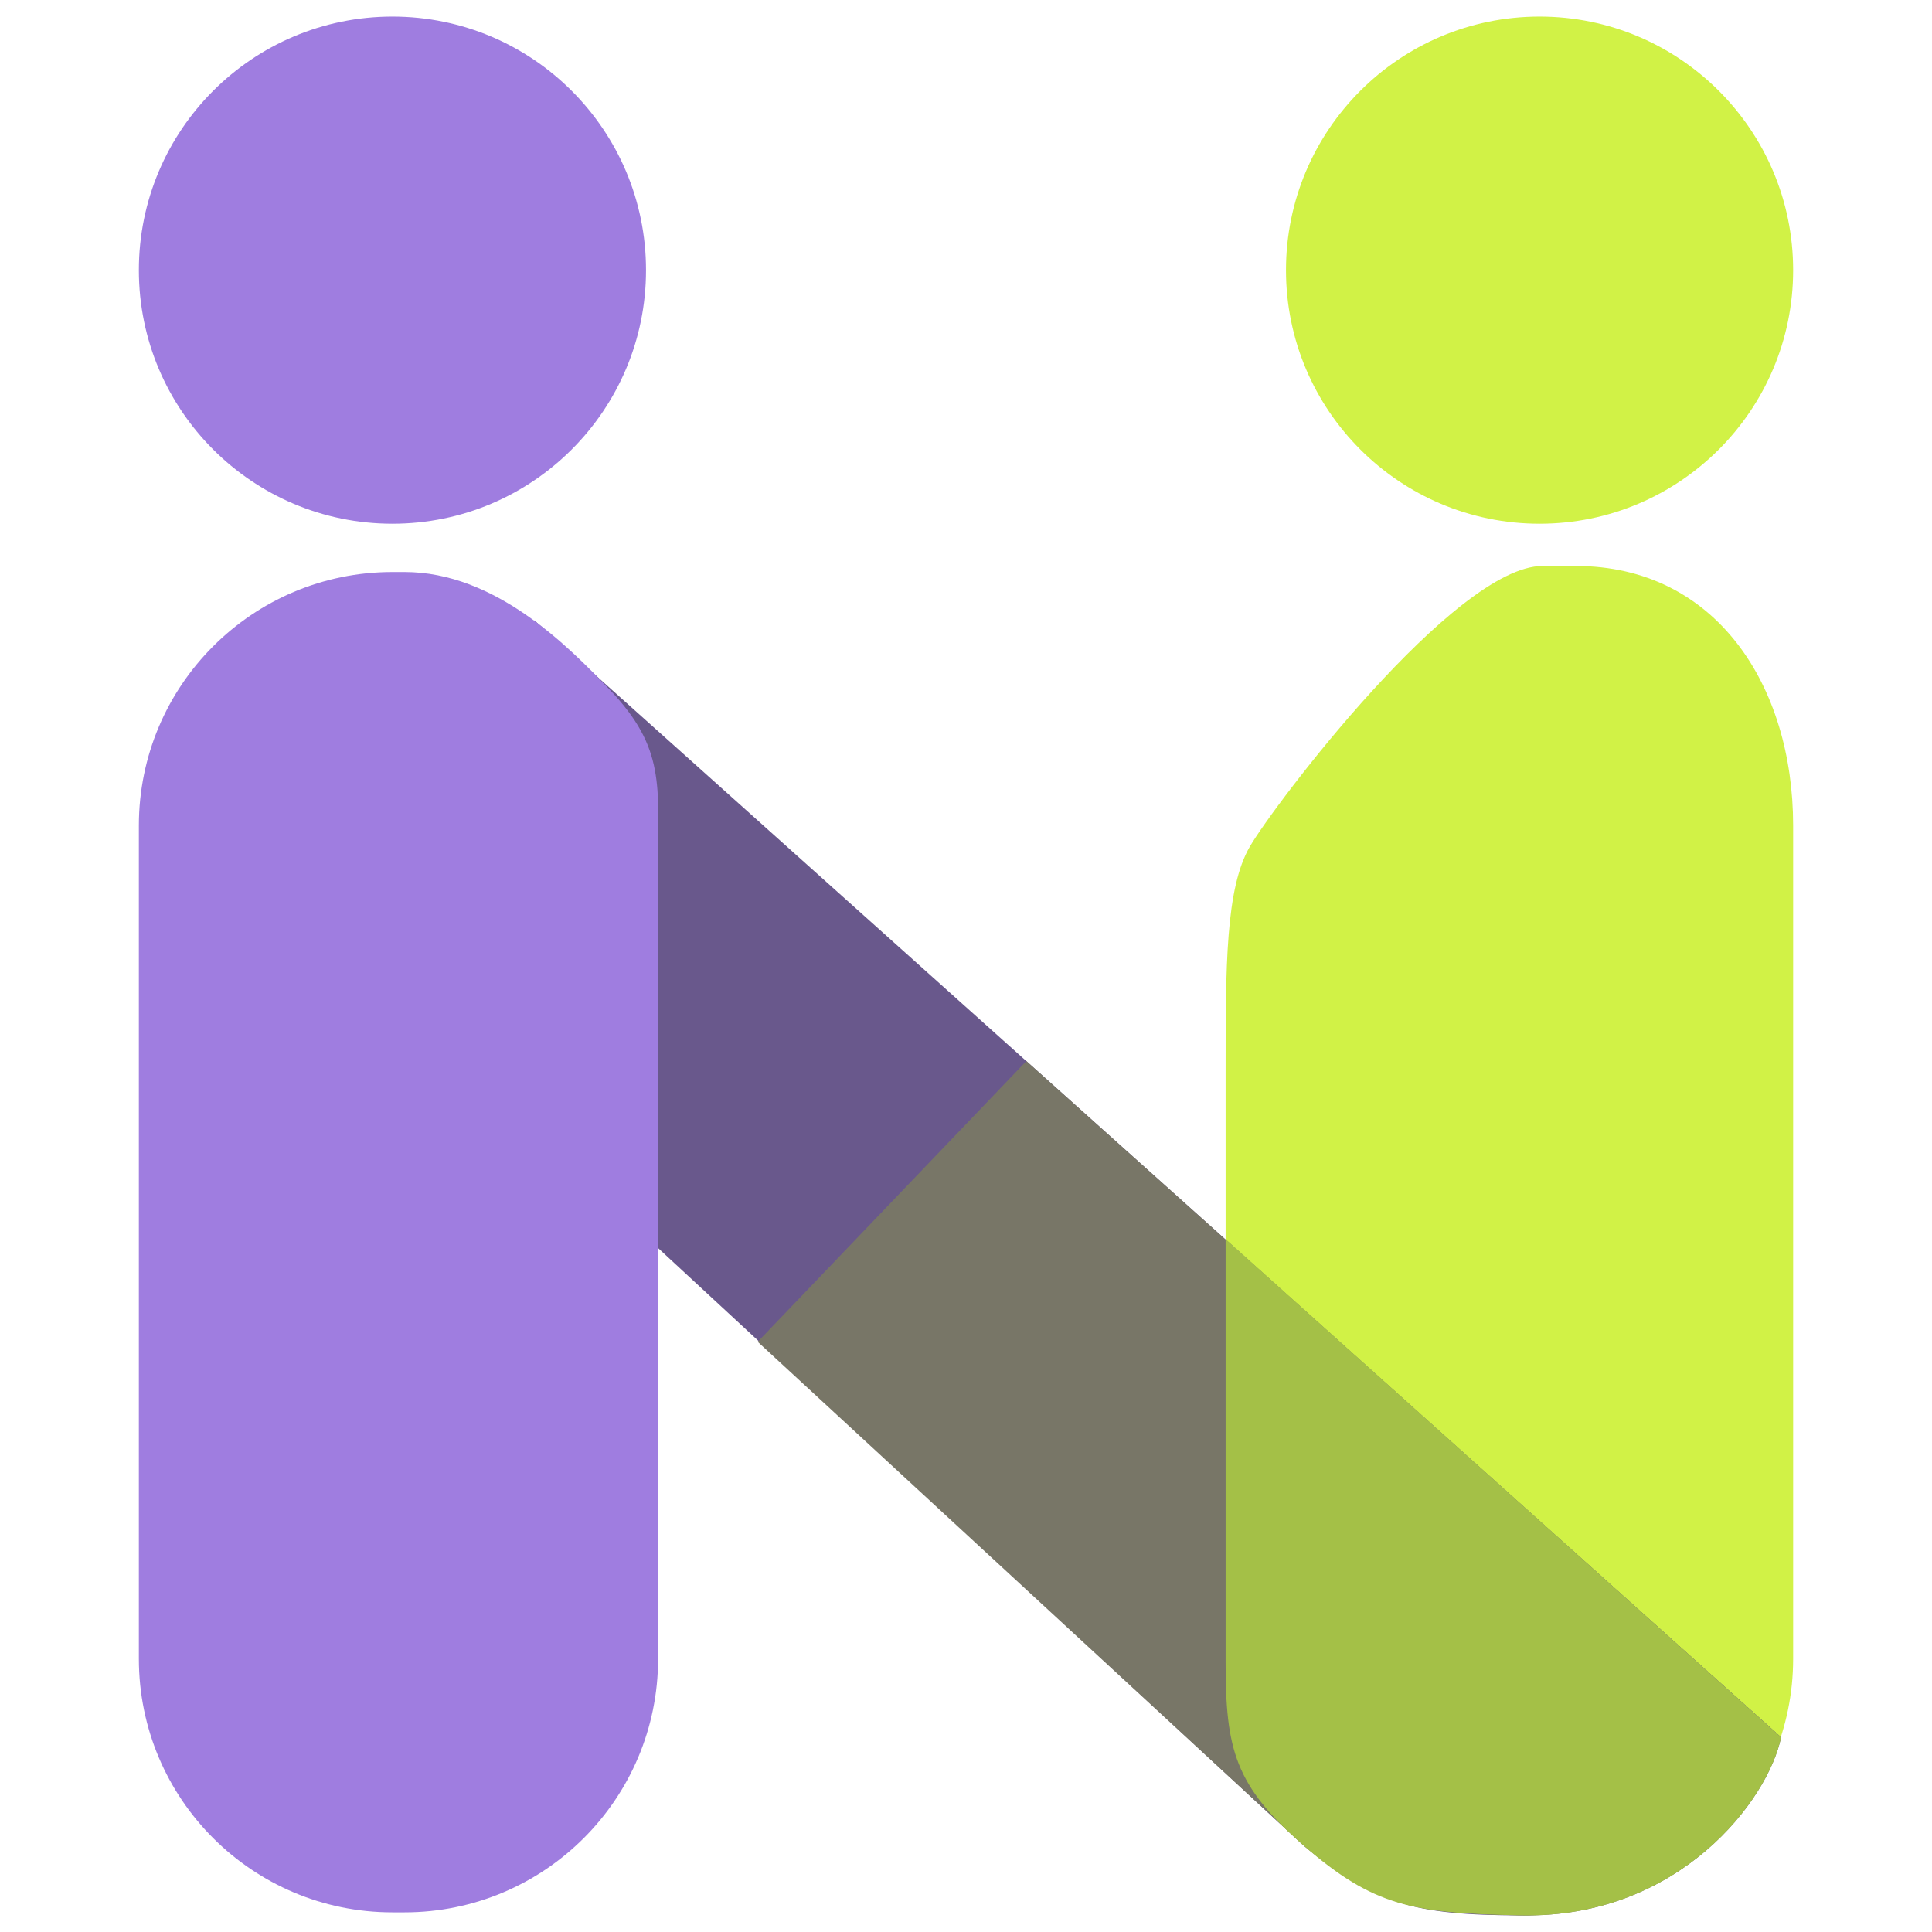
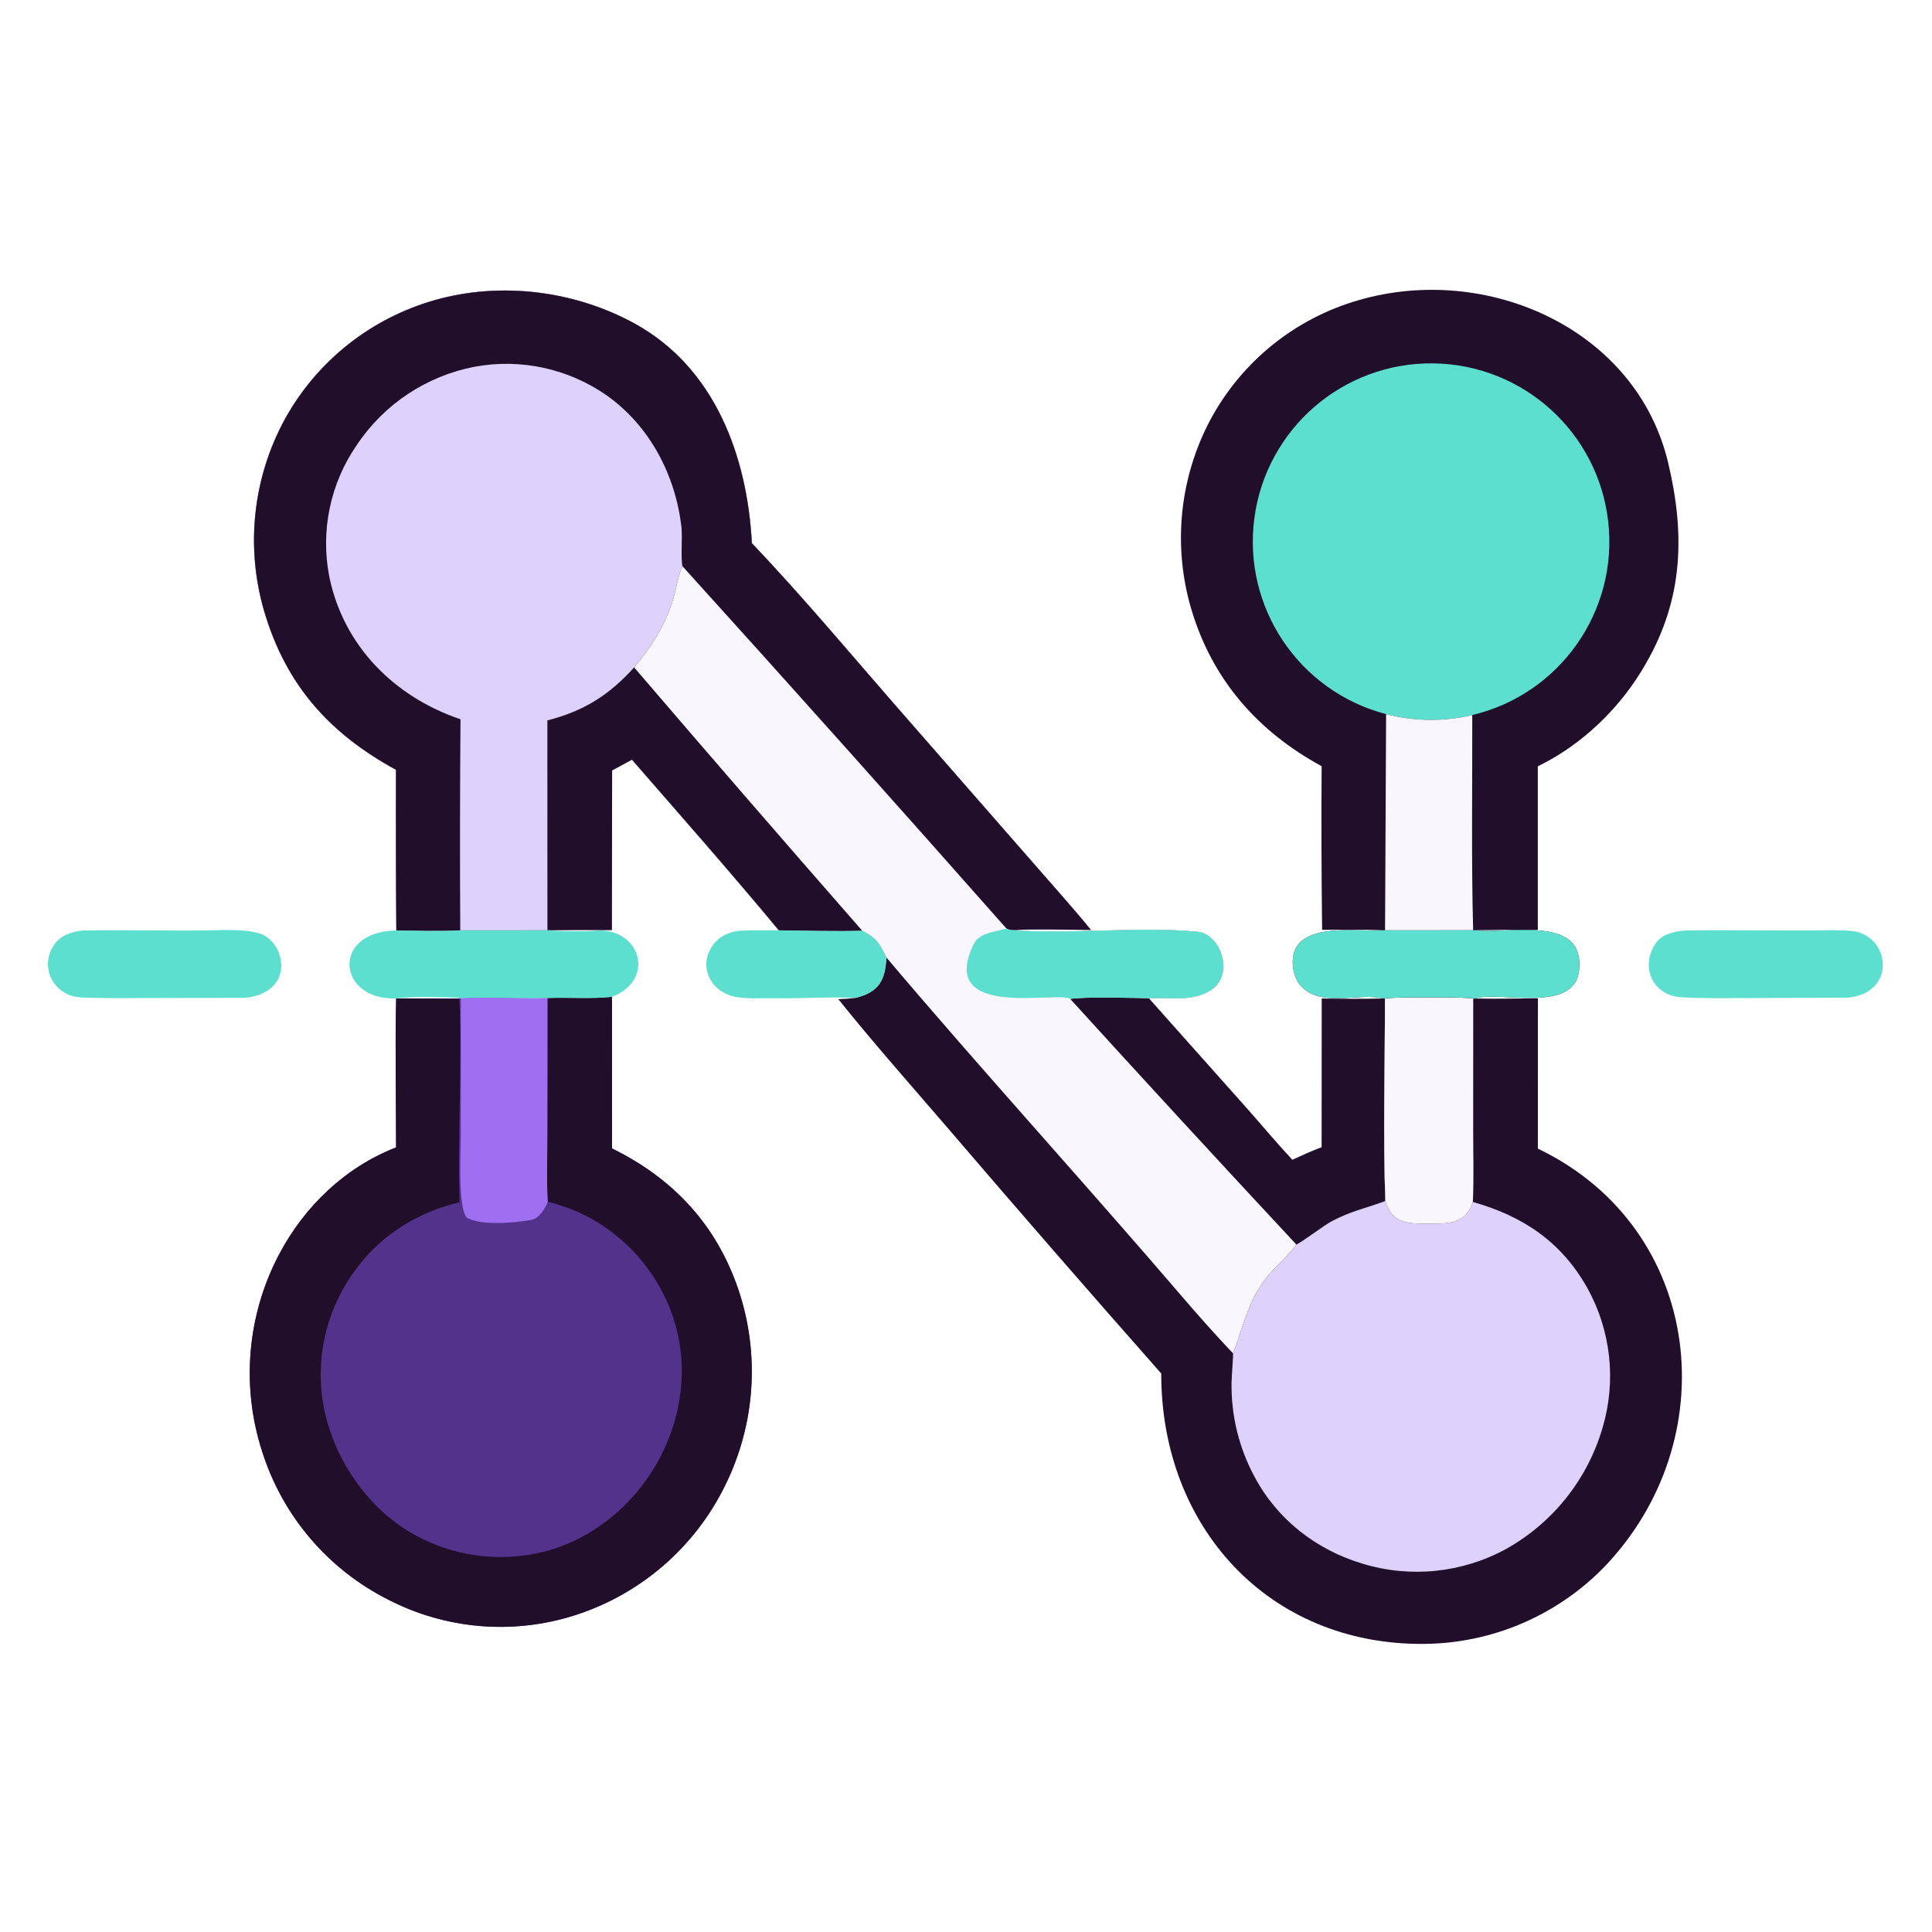
- <svg xmlns="http://www.w3.org/2000/svg" viewBox="40 40 320 320" fill="none">
-   <circle cx="295" cy="84.746" r="42" fill="#D1F246" />
-   <path d="M243 217.745C243 199.89 243 187.174 247 180.245C251 173.317 281 133.745 295.5 133.745C310 133.745 301 133.745 301 133.745C324.196 133.745 337 153.55 337 176.745V314.745C337 337.941 318.196 356.745 295 356.745H285C261.804 356.745 243 337.941 243 314.745V217.745Z" fill="#D1F246" />
-   <path d="M335 327.746L128.5 142.745V227.745L256 345.746C267.5 355.246 274 357.246 292 357.246C317.5 357.246 332.341 337.669 335 327.746Z" fill="#69588C" />
-   <path d="M335 327.746L210 215.745L165.5 262.245L256 345.746C267.5 355.246 274.003 356.91 292 357.246C318.176 357.733 332.904 338.075 335 327.746Z" fill="#787667" />
-   <path d="M335 327.746L243 245.245C243 245.245 243 300.745 243 315.245C243 329.745 244.5 335.745 256 345.746C267.5 355.746 274.003 356.91 292 357.246C318.176 357.733 332.904 338.075 335 327.746Z" fill="#A4C047" />
-   <circle cx="105" cy="84.746" r="42" fill="#9F7DE0" />
-   <path d="M63 176.745C63 153.55 81.804 134.745 105 134.745H107C122 134.745 134.069 146.973 141 154.245C150.217 163.917 149 170.135 149 183.495V314.745C149 337.941 130.196 356.745 107 356.745H105C81.804 356.745 63 337.941 63 314.745V176.745Z" fill="#9F7DE0" />
+ <svg xmlns="http://www.w3.org/2000/svg" width="860" height="860" viewBox="196 180 860 860" fill="none">
+   <path d="M372.267 522.661C342.795 506.584 323.393 485.111 313.68 452.332C305.208 423.638 308.507 392.753 322.851 366.498C337.212 340.554 361.381 321.457 389.943 313.485C419.204 305.264 452.059 309.448 478.654 324.114C514.219 343.728 528.646 383.065 530.679 421.814C553.361 445.51 578.894 476.18 600.865 501.175L655.815 564.032C664.179 573.682 673.615 584.098 681.581 593.917C672.041 593.936 655.209 593.412 646.502 594.069C672.415 596.022 703.116 592.26 729.188 594.792C739.211 595.766 745.487 613.327 735.439 620.406C727.394 626.082 716.984 623.89 707.347 624.337L751.071 673.431C757.446 680.613 764.812 689.425 771.265 696.295C775.815 694.182 779.642 692.462 784.313 690.68L784.381 624.477C792.849 624.618 803.362 624.808 811.726 624.459L812.486 624.416C816.802 623.706 848.336 623.712 851.789 624.471L852.481 624.477C861.69 624.692 871.34 624.459 880.58 624.367L880.549 691.292C954.932 726.947 964.802 821.774 909.168 878.474C888.13 899.561 859.639 911.526 829.851 911.759C760.513 912.31 712.784 859.468 712.913 791.398C680.859 755.094 649.074 718.552 617.565 681.771C601.658 663.273 584.373 643.753 569.177 624.771C571.981 624.673 573.984 624.526 576.767 624.184C587.276 621.661 590.076 616.224 590.545 606.193C587.333 599.662 586.326 597.796 579.817 594.305C568.301 594.691 554.416 594.236 542.686 594.133C521.631 568.741 498.998 543.097 477.308 518.15L468.469 522.945L468.386 593.996C459.057 593.923 449.729 593.952 440.4 594.083L439.695 594.116L400.875 594.127C392.261 594.608 381.102 594.287 372.421 594.204C372.231 570.357 372.179 546.509 372.267 522.661Z" fill="#200E2B" />
+   <path d="M372.267 522.661C342.795 506.584 323.393 485.111 313.68 452.332C305.208 423.638 308.507 392.753 322.851 366.498C337.212 340.554 361.381 321.457 389.943 313.485C419.204 305.264 452.059 309.448 478.654 324.114C514.219 343.728 528.646 383.065 530.679 421.814C553.361 445.51 578.894 476.18 600.865 501.175L655.815 564.032C664.179 573.682 673.615 584.098 681.581 593.917C672.041 593.936 655.209 593.412 646.502 594.069C645.051 593.975 645.363 593.918 643.937 593.297C596.22 539.285 548.182 485.558 499.825 432.118C497.844 435.894 496.994 442.242 495.701 446.572C492.251 458.125 485.955 467.957 478.287 477.096C467.107 489.508 455.823 496.551 439.661 500.698L439.695 594.116L400.875 594.127C392.261 594.608 381.102 594.287 372.421 594.204C372.231 570.357 372.179 546.509 372.267 522.661Z" fill="#DED1FC" />
+   <path d="M372.267 522.661C342.795 506.584 323.393 485.111 313.68 452.332C305.208 423.638 308.507 392.753 322.851 366.498C337.212 340.554 361.381 321.457 389.943 313.485C419.204 305.264 452.059 309.448 478.654 324.114C514.219 343.728 528.646 383.065 530.679 421.814C553.361 445.51 578.894 476.18 600.865 501.175L655.815 564.032C664.179 573.682 673.615 584.098 681.581 593.917C672.041 593.936 655.209 593.412 646.502 594.069C645.051 593.975 645.363 593.918 643.937 593.297C596.22 539.285 548.182 485.558 499.825 432.118C498.963 429.307 499.82 418.719 499.335 414.554C496.64 391.425 485.23 369.57 466.053 356.003C448.963 344.058 427.797 339.462 407.292 343.246C385.863 347.358 366.976 359.889 354.86 378.036C343.063 395.069 338.622 416.134 342.537 436.479C348.794 467.484 371.546 490.218 400.986 500.177C400.736 531.493 400.7 562.81 400.875 594.127C392.261 594.608 381.102 594.287 372.421 594.204C372.231 570.357 372.179 546.509 372.267 522.661Z" fill="#200E2B" />
+   <path d="M478.287 477.096C485.954 467.957 492.251 458.125 495.701 446.572C496.994 442.242 497.844 435.894 499.825 432.118C548.182 485.558 596.22 539.285 643.936 593.297C645.363 593.918 645.051 593.975 646.502 594.068C672.415 596.022 703.116 592.26 729.188 594.792C739.211 595.766 745.487 613.327 735.439 620.406C727.393 626.082 716.984 623.89 707.347 624.337L751.071 673.431C757.445 680.613 764.811 689.425 771.265 696.295C775.815 694.182 779.641 692.462 784.313 690.68L784.381 624.477C792.849 624.618 803.362 624.808 811.726 624.459L812.486 624.416C812.516 652.613 811.579 686.945 812.675 714.627L811.591 715.031C803.295 718.062 797.49 719.103 788.942 723.579C785.256 725.501 774.976 733.412 773.059 733.982C770.151 738.335 764.236 743.369 760.636 747.704C751.549 758.621 749.675 769.9 744.905 782.464C737.148 774.314 729.23 765.399 721.907 756.845C678.636 706.355 633.49 656.929 590.545 606.193C587.333 599.662 586.326 597.796 579.816 594.305C568.301 594.691 554.416 594.236 542.686 594.133C521.63 568.741 498.998 543.097 477.308 518.15L468.469 522.945L468.386 593.996C459.057 593.923 449.729 593.952 440.4 594.083L439.695 594.116L439.661 500.698C455.823 496.551 467.107 489.508 478.287 477.096Z" fill="#F9F7FD" />
+   <path d="M439.661 500.698C455.823 496.551 467.107 489.507 478.287 477.095C511.916 516.35 545.76 555.42 579.816 594.305C568.301 594.691 554.416 594.235 542.686 594.133C521.63 568.741 498.998 543.096 477.308 518.15L468.469 522.945L468.386 593.996C459.057 593.923 449.729 593.952 440.4 594.082L439.695 594.115L439.661 500.698Z" fill="#200E2B" />
+   <path d="M672.402 624.667C678.017 623.596 700.783 624.196 707.347 624.337L751.071 673.431C757.445 680.613 764.811 689.425 771.265 696.295C775.814 694.182 779.641 692.462 784.313 690.68L784.381 624.477C792.849 624.618 803.362 624.808 811.726 624.459L812.485 624.416C812.516 652.613 811.579 686.945 812.675 714.627L811.591 715.031C803.295 718.062 797.49 719.103 788.942 723.579C785.256 725.502 774.976 733.413 773.059 733.982C739.284 697.746 705.73 661.308 672.402 624.667Z" fill="#200E2B" />
+   <path d="M643.936 593.297C645.363 593.918 645.051 593.975 646.502 594.068C672.414 596.022 703.115 592.26 729.187 594.792C739.211 595.766 745.487 613.327 735.439 620.405C727.393 626.082 716.984 623.889 707.346 624.336C700.783 624.196 678.017 623.596 672.402 624.667C667.436 620.871 612.868 634.348 629.425 600.272C631.862 595.258 638.444 594.937 643.048 593.568L643.936 593.297Z" fill="#5CDFCF" />
+   <path d="M812.675 714.627C815.529 724.754 822.797 724.693 832.122 724.712C841.313 724.73 848.587 724.589 851.612 715.031C873.93 721.356 891.069 732.757 902.635 753.435C913.057 772.282 915.518 794.508 909.462 815.173C902.856 838.233 887.407 857.741 866.479 869.46C846.909 880.182 823.844 882.552 802.505 876.043C781.84 869.865 764.499 856.345 754.353 837.198C747.453 824.34 743.956 809.926 744.207 795.329C744.238 793.173 744.967 783.401 744.905 782.464C749.675 769.9 751.549 758.621 760.636 747.704C764.236 743.369 770.151 738.335 773.059 733.982C774.976 733.412 785.256 725.501 788.942 723.579C797.49 719.103 803.295 718.062 811.592 715.031L812.675 714.627Z" fill="#DED1FC" />
+   <path d="M812.485 624.416C816.802 623.706 848.336 623.712 851.789 624.471L851.759 682.867C851.753 692.884 852.102 705.314 851.612 715.031C848.587 724.589 841.313 724.73 832.122 724.712C822.797 724.693 815.529 724.754 812.675 714.627C811.579 686.945 812.516 652.613 812.485 624.416Z" fill="#F9F7FD" />
+   <path d="M784.307 521.053C755.982 505.672 735.758 482.716 726.389 451.497C717.915 423.208 720.97 392.717 734.876 366.667C748.781 340.89 772.471 321.789 800.613 313.663C857.79 296.952 924.305 326.321 938.516 385.844C946.078 417.481 945.386 446.382 928.634 475.374C917.759 494.62 900.51 511.435 880.531 521.107V593.923C871.199 593.87 861.868 593.918 852.536 594.069C867.942 595.976 901.576 586.868 898.869 611.971C896.769 631.457 863.19 620.865 852.481 624.477L851.789 624.471C848.336 623.712 816.802 623.706 812.486 624.416L811.726 624.459C801.752 621.899 786.224 627.814 776.996 620.589C771.094 616.695 769.373 605.164 774.339 599.901C782.268 591.495 800.778 594.882 811.757 594.084C802.738 593.732 793.565 593.94 784.522 593.893C784.222 569.614 784.148 545.332 784.307 521.053Z" fill="#200E2B" />
+   <path d="M813 497.876C774.21 487.763 749.057 450.306 754.371 410.572C759.686 370.839 793.798 341.31 833.885 341.747C873.967 342.184 907.429 372.449 911.881 412.288C916.326 452.128 890.364 489.028 851.361 498.294C838.729 501.295 825.558 501.151 813 497.876Z" fill="#5CDFCF" />
+   <path d="M813 497.876C825.558 501.151 838.729 501.295 851.36 498.294C851.416 529.593 850.913 562.955 851.746 594.085L812.534 594.114L813 497.876Z" fill="#F9F7FD" />
+   <path d="M851.747 594.085L852.536 594.069C867.942 595.976 901.576 586.868 898.87 611.972C896.769 631.458 863.191 620.865 852.481 624.477L851.789 624.471C848.336 623.712 816.802 623.706 812.486 624.416L811.726 624.459C801.752 621.9 786.224 627.815 776.996 620.589C771.094 616.695 769.373 605.164 774.339 599.901C782.268 591.495 800.778 594.882 811.757 594.084L812.535 594.114L851.747 594.085Z" fill="#5CDFCF" />
+   <path d="M439.713 624.257C448.923 623.926 459.317 624.716 468.412 623.743L468.449 691.219C495.762 704.653 514.995 725.244 524.794 754.378C534.346 783.04 532.156 814.323 518.702 841.374C505.194 868.867 481.071 889.679 451.89 899.004C424.363 907.803 394.467 905.299 368.789 892.036C341.986 878.535 321.766 854.784 312.714 826.171C303.309 797.209 305.959 765.675 320.067 738.685C331.363 717.138 349.504 699.644 372.31 690.753C372.307 669.2 371.828 645.835 372.342 624.441L400.445 624.508L400.472 624.147L401.095 624.343C413.442 623.688 427.115 624.594 439.713 624.257Z" fill="#53328B" />
+   <path d="M439.713 624.257C448.923 623.926 459.317 624.716 468.412 623.743L468.449 691.219C495.762 704.653 514.995 725.244 524.794 754.378C534.346 783.04 532.156 814.323 518.702 841.374C505.194 868.867 481.071 889.679 451.89 899.004C424.363 907.803 394.467 905.299 368.789 892.036C341.986 878.535 321.766 854.784 312.714 826.171C303.309 797.209 305.959 765.675 320.067 738.685C331.363 717.138 349.504 699.644 372.31 690.753C372.307 669.2 371.828 645.835 372.342 624.441L400.445 624.508C401.889 653.158 399.532 686.13 400.59 715.154C379.55 720.205 361.984 732.09 350.557 750.661C339.416 768.491 335.976 790.081 341.026 810.496C346.192 831.369 360.067 851.14 378.679 862.144C396.78 872.804 418.374 875.835 438.71 870.569C481.008 859.339 508.529 812.498 496.76 770.059C491.052 749.841 477.551 732.715 459.223 722.446C454.16 719.63 445.556 716.054 439.815 715.019C439.259 706.349 439.654 692.437 439.657 683.504L439.713 624.257Z" fill="#200E2B" />
+   <path d="M401.095 624.343C413.442 623.687 427.115 624.594 439.712 624.257L439.657 683.503C439.654 692.437 439.259 706.349 439.815 715.019C438.645 717.903 435.977 722.379 432.64 722.985C425.298 724.307 410.321 725.765 403.766 722.048C399.722 717.125 401.097 693.582 401.107 686.345L401.095 624.343Z" fill="#9F6FF1" />
+   <path d="M372.421 594.204C381.101 594.287 392.26 594.608 400.875 594.127L439.695 594.116L440.4 594.083C444.531 594.537 456.14 594.76 460.333 594.32C480.642 592.191 488.321 615.556 468.938 623.522L468.412 623.743C459.317 624.716 448.923 623.926 439.712 624.257C427.115 624.594 413.442 623.687 401.095 624.343L400.472 624.147C395.188 623.804 380.193 623.571 375.314 624.177C346.444 627.759 342.038 594.641 372.421 594.204Z" fill="#5CDFCF" />
+   <path d="M946.035 594.198C965.586 593.865 985.284 594.341 1004.85 594.134C1009.76 594.082 1015.91 593.902 1020.73 594.468C1023.17 594.764 1025.51 595.651 1027.53 597.054C1030.97 599.367 1033.28 603.02 1033.9 607.122C1035.39 617.124 1028 623.222 1018.68 624.079L971.544 624.288C962.341 624.306 953.799 624.49 944.321 623.896C931.383 623.081 925.915 609.987 933.14 599.698C935.895 595.782 941.412 594.604 946.035 594.198Z" fill="#5CDFCF" />
+   <path d="M232.717 594.213C251.116 593.83 270.303 594.392 288.793 594.129C295.465 594.035 309.267 593.203 314.642 596.996C318.136 599.513 320.444 603.353 321.025 607.619C322.445 617.87 314.237 623.424 304.968 624.165L258.456 624.275C249.521 624.294 240.967 624.434 231.846 623.945C219.836 623.295 213.276 610.44 220.141 600.499C223.047 596.29 227.785 594.809 232.717 594.213Z" fill="#5CDFCF" />
+   <path d="M579.817 594.305C586.326 597.795 587.333 599.662 590.545 606.193C590.076 616.223 587.276 621.661 576.767 624.183C565.335 623.638 552.118 624.581 540.517 624.324C534.779 624.245 529.319 624.765 523.619 623.779C511.555 621.612 506.022 608.626 514.523 599.239C517.215 596.267 521.67 594.487 525.582 594.28C531.144 593.986 537.11 594.133 542.686 594.133C554.416 594.236 568.301 594.691 579.817 594.305Z" fill="#5CDFCF" />
</svg>
